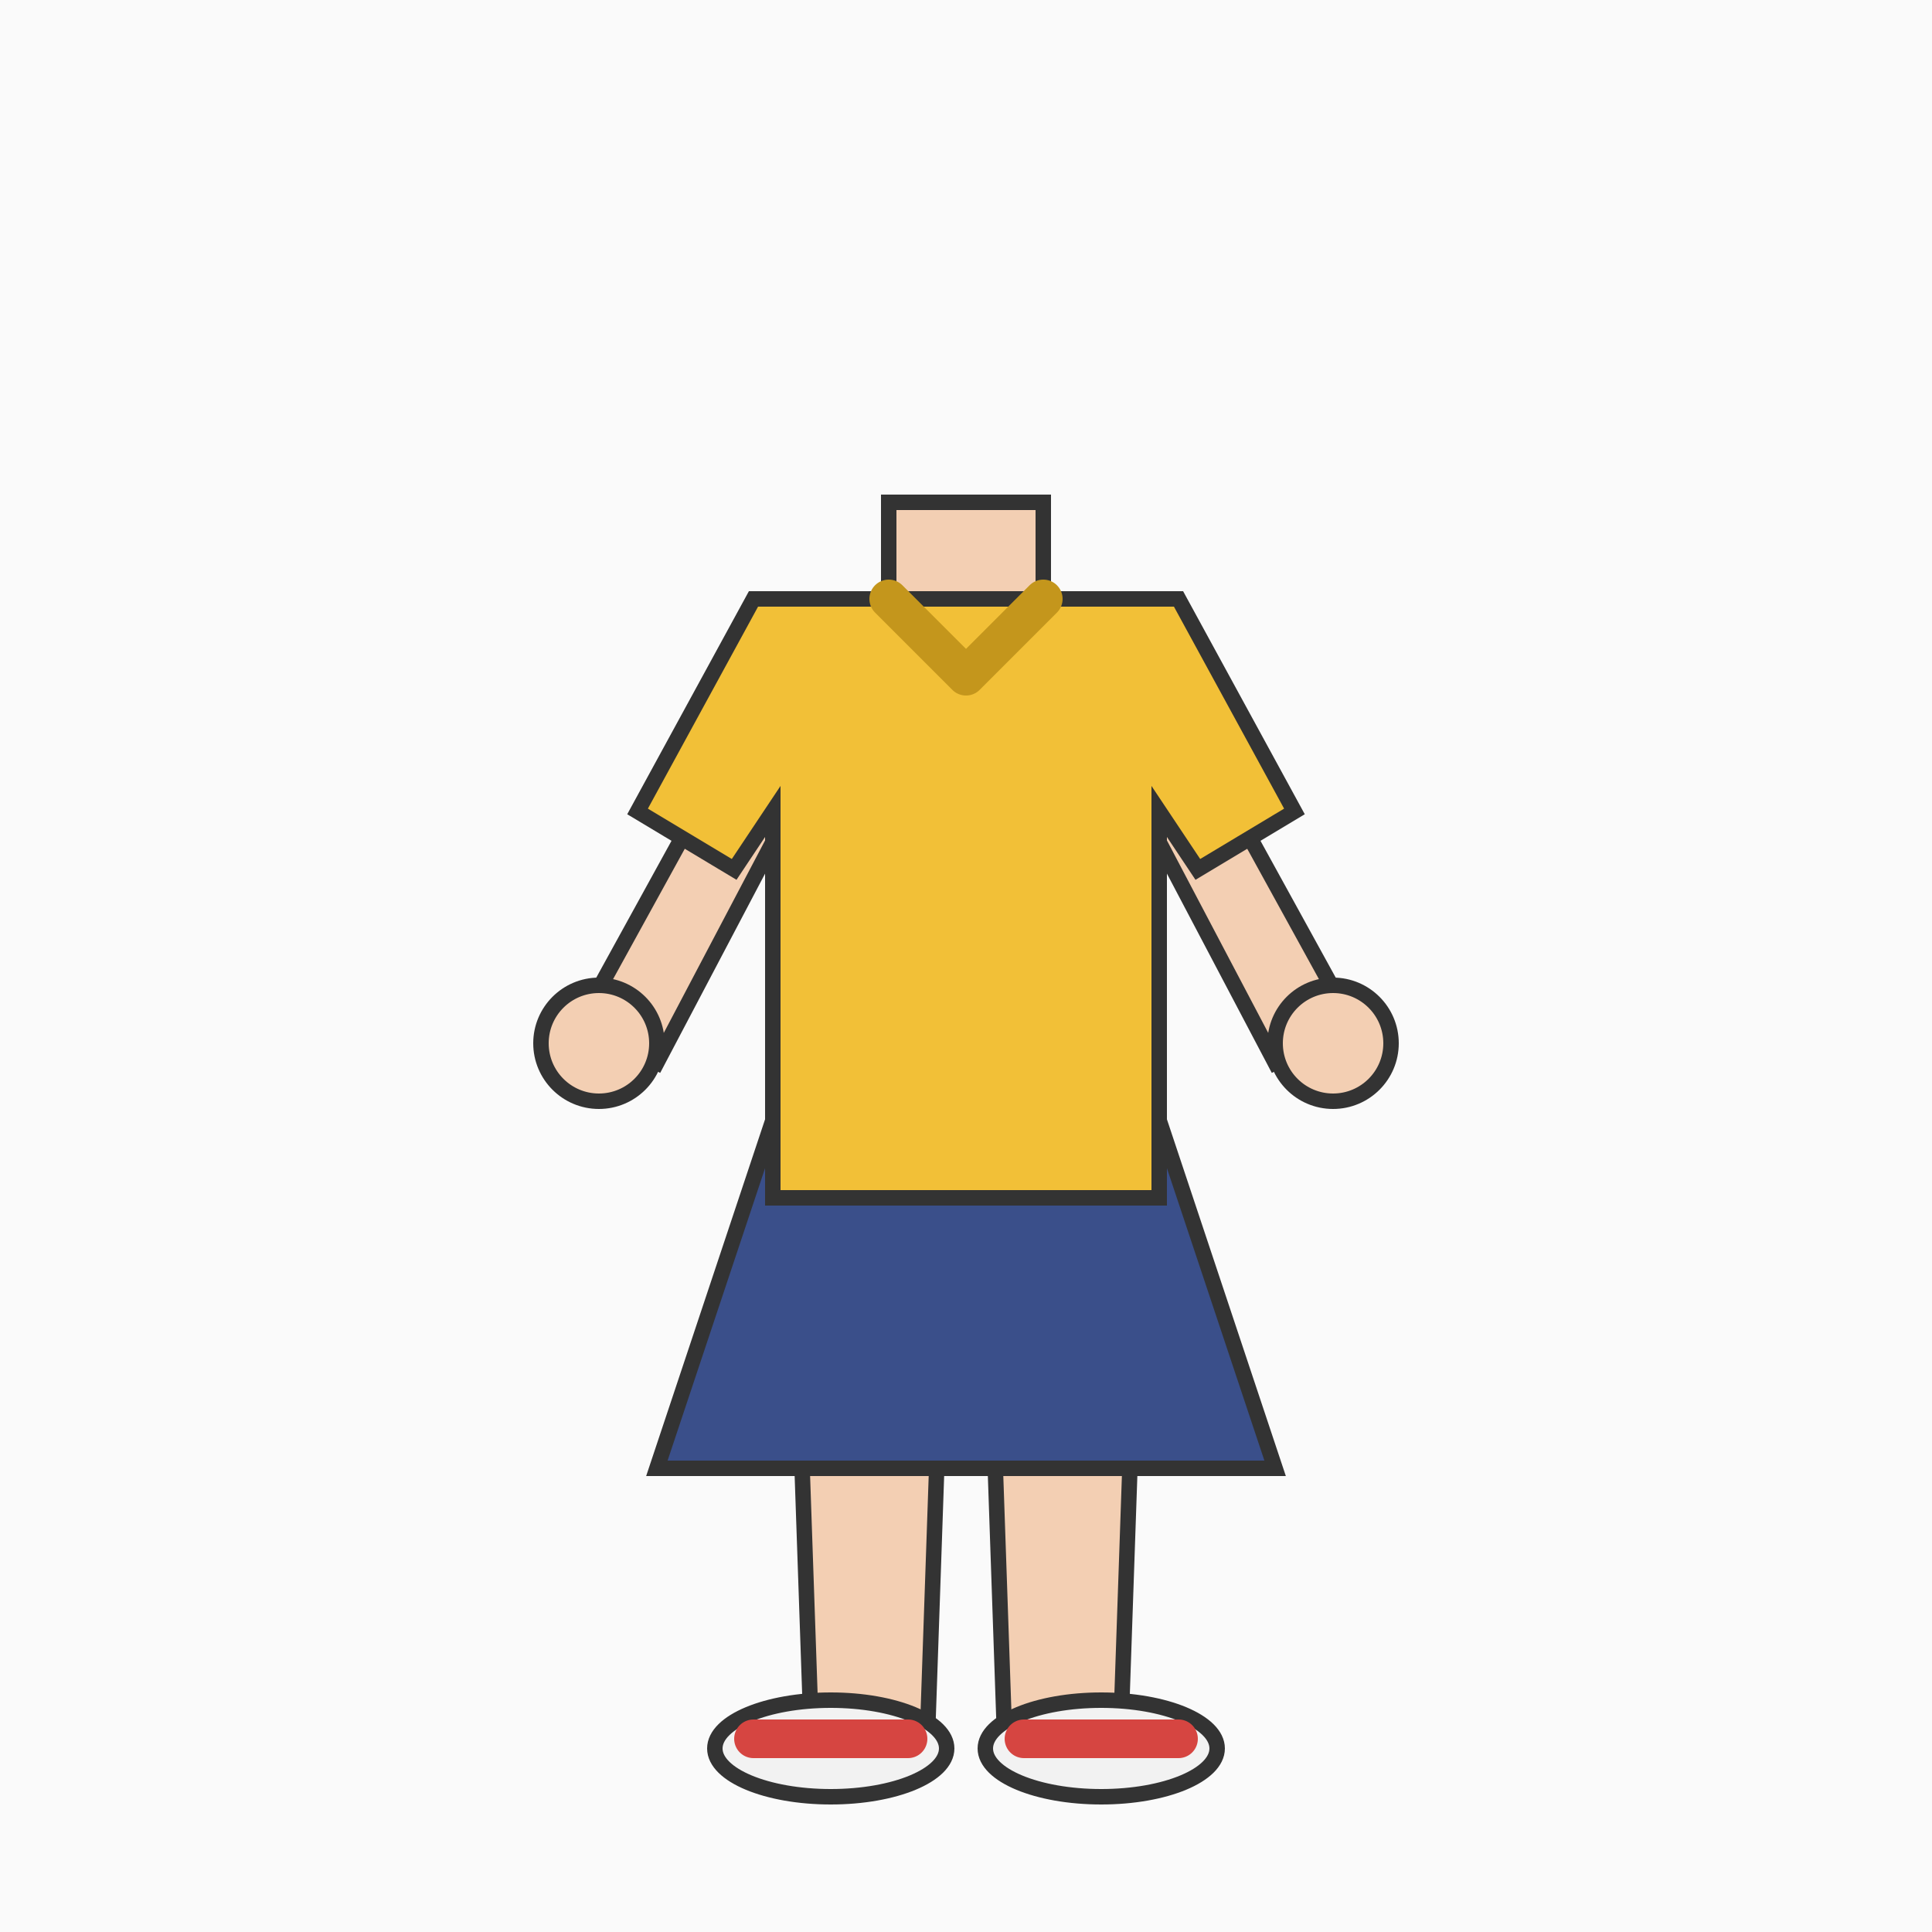
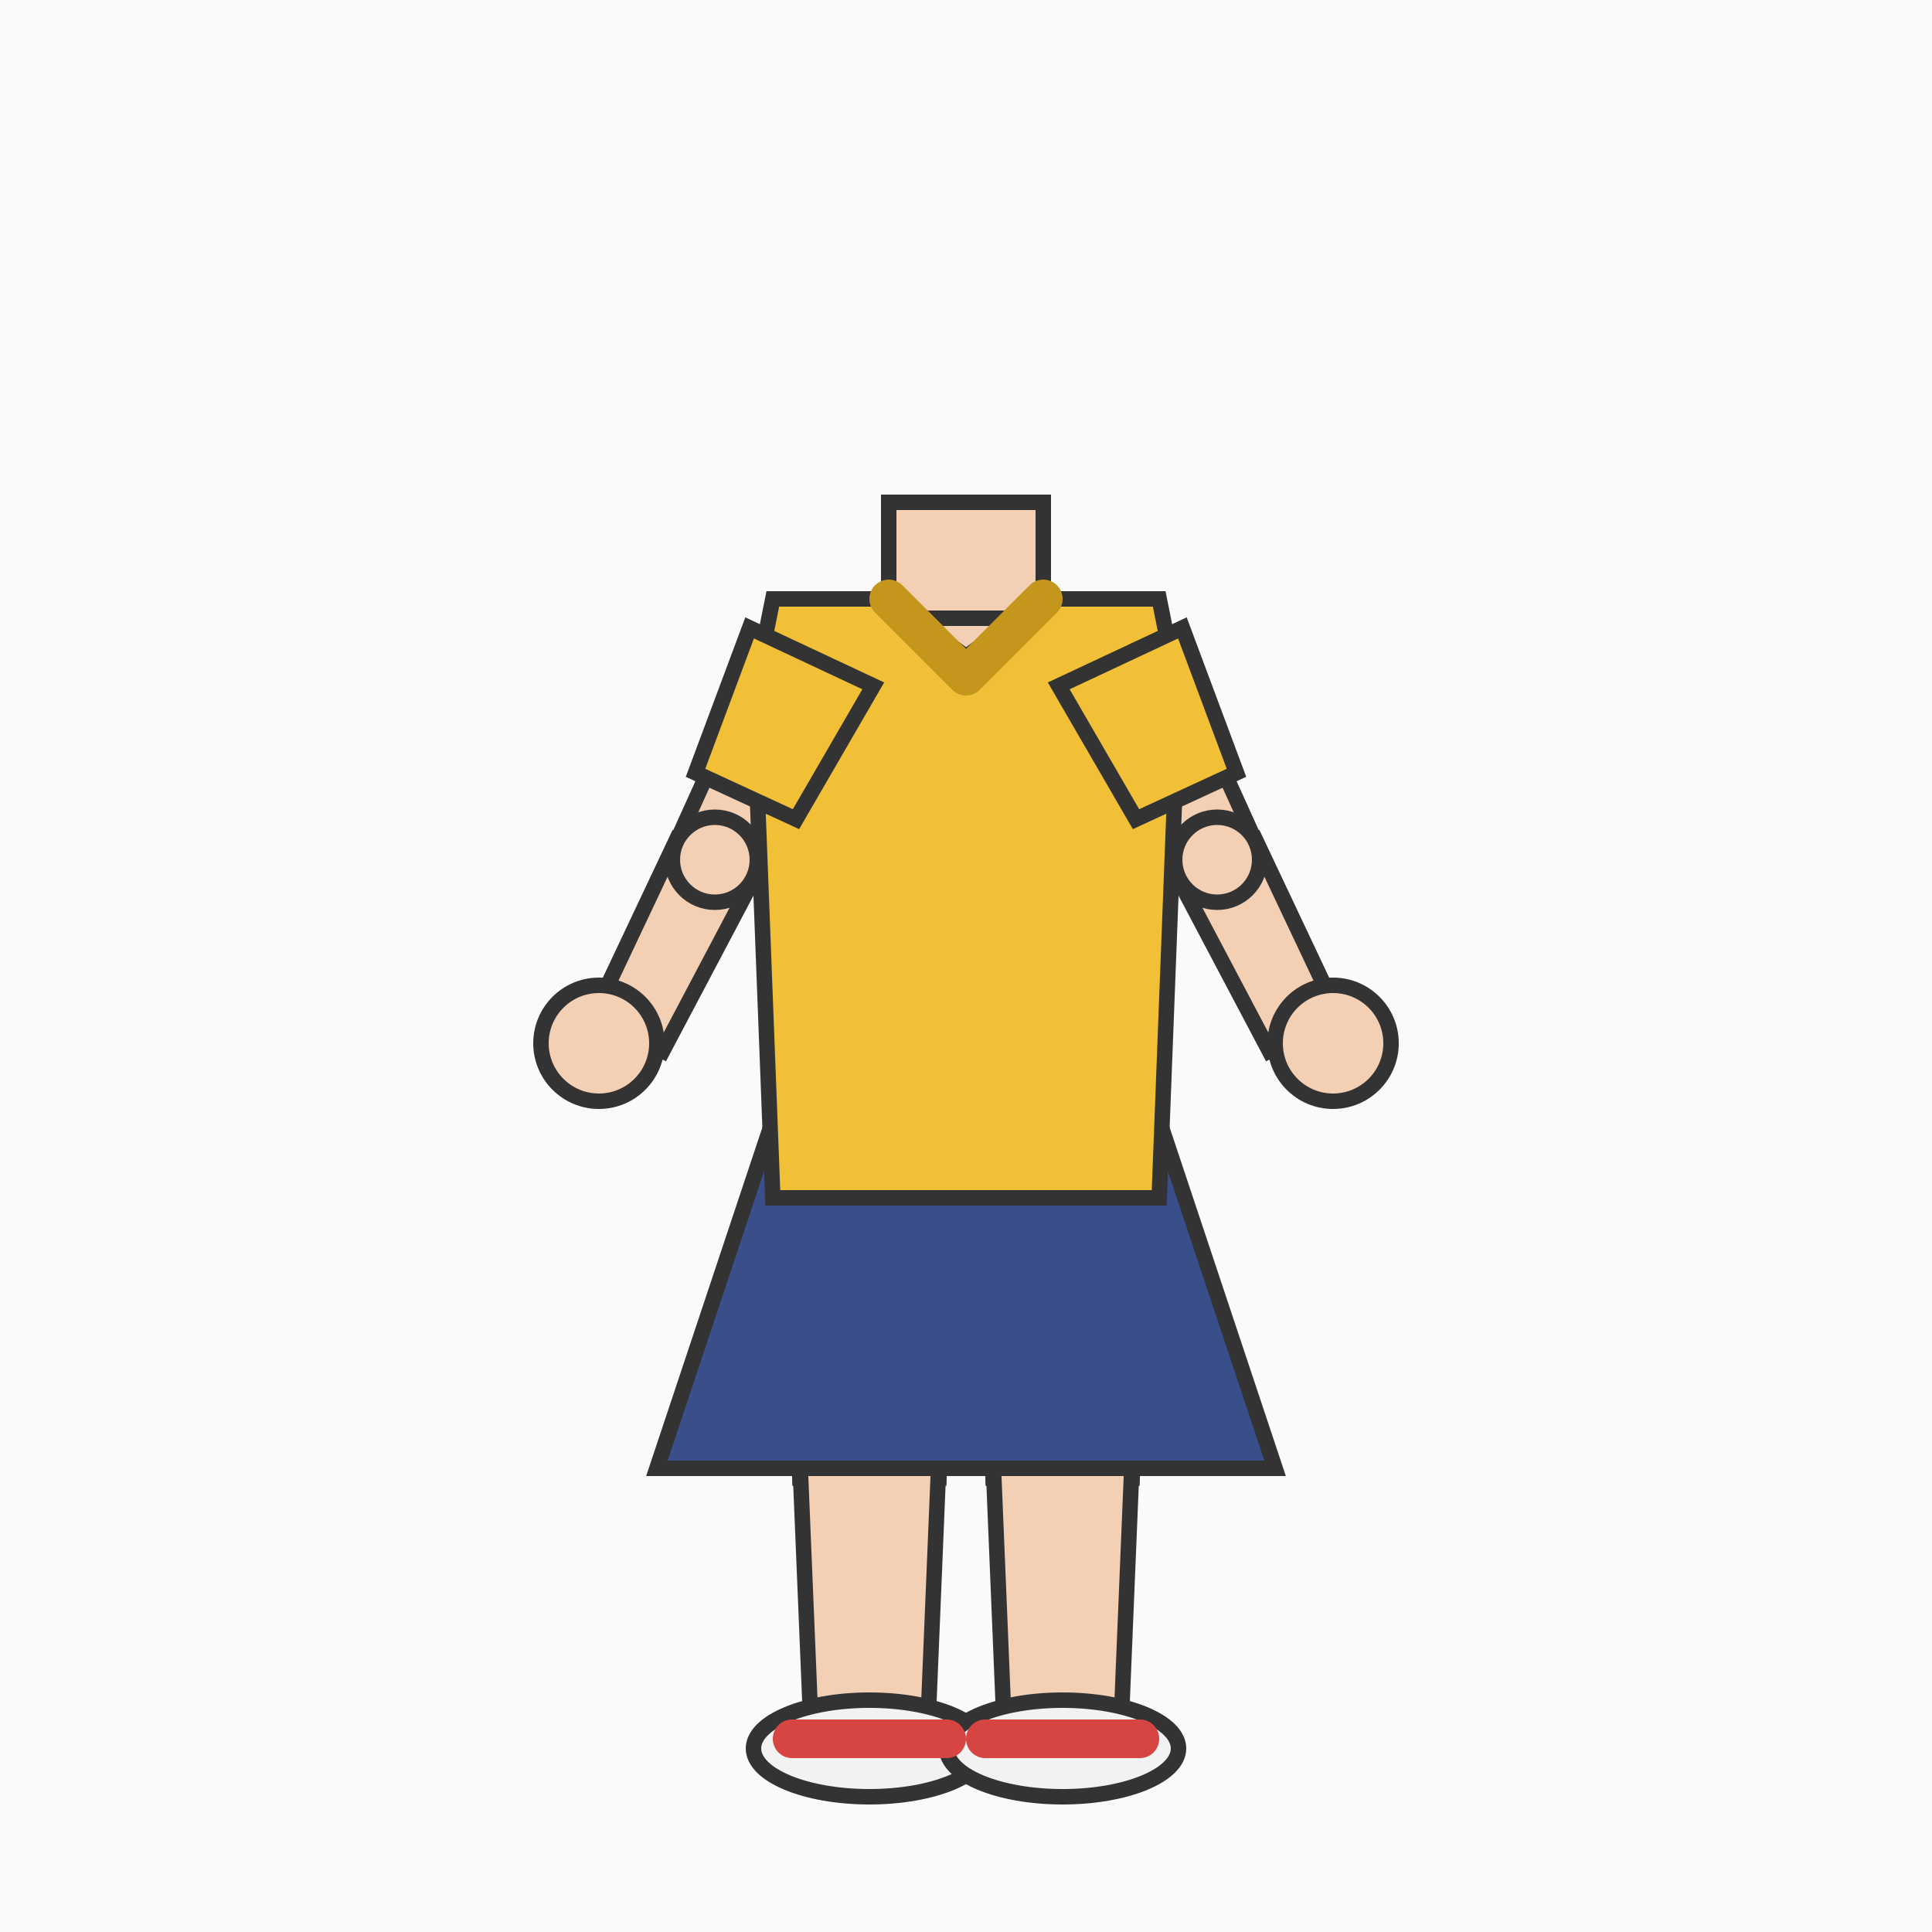
<svg xmlns="http://www.w3.org/2000/svg" viewBox="0 0 100 100" width="200" height="200">
  <rect width="100" height="100" fill="#fafafa" />
  <rect x="46" y="26" width="8" height="8" fill="#F3CFB3" stroke="#333" stroke-width="0.8" />
  <rect x="40" y="32" width="20" height="30" fill="#F3CFB3" stroke="#333" stroke-width="0.8" />
-   <polygon points="41,33 44,36 34,55 30,53" fill="#F3CFB3" stroke="#333" stroke-width="0.8" />
-   <polygon points="70,53 66,55 56,36 59,33" fill="#F3CFB3" stroke="#333" stroke-width="0.8" />
-   <polygon points="41,61 49,61 48,90 42,90" fill="#F3CFB3" stroke="#333" stroke-width="0.8" />
-   <polygon points="58,90 52,90 51,61 59,61" fill="#F3CFB3" stroke="#333" stroke-width="0.8" />
+   <polygon points="39.8,33 35,43.6 39,45.4 44.2,35" fill="#F3CFB3" stroke="#333" stroke-width="0.8" />
+   <polygon points="55.8,35 61,45.4 65,43.6 60.2,33" fill="#F3CFB3" stroke="#333" stroke-width="0.8" />
+   <ellipse cx="42" cy="34" rx="2.6" ry="2.6" fill="#F3CFB3" stroke="#333" stroke-width="0.8" />
+   <ellipse cx="58" cy="34" rx="2.6" ry="2.6" fill="#F3CFB3" stroke="#333" stroke-width="0.8" />
+   <polygon points="35,43.5 30.7,52.6 34.3,54.4 39,45.5" fill="#F3CFB3" stroke="#333" stroke-width="0.8" />
+   <polygon points="61,45.5 65.7,54.4 69.3,52.6 65,43.5" fill="#F3CFB3" stroke="#333" stroke-width="0.8" />
+   <ellipse cx="37" cy="44.5" rx="2.2" ry="2.2" fill="#F3CFB3" stroke="#333" stroke-width="0.8" />
+   <ellipse cx="63" cy="44.5" rx="2.2" ry="2.2" fill="#F3CFB3" stroke="#333" stroke-width="0.8" />
+   <polygon points="41,61 49,61 48.6,76.5 41.4,76.5" fill="#F3CFB3" stroke="#333" stroke-width="0.8" />
+   <polygon points="58.6,76.5 51.4,76.5 51,61 59,61" fill="#F3CFB3" stroke="#333" stroke-width="0.8" />
+   <ellipse cx="45" cy="76" rx="3.6" ry="3.6" fill="#F3CFB3" stroke="#333" stroke-width="0.8" />
+   <ellipse cx="55" cy="76" rx="3.6" ry="3.6" fill="#F3CFB3" stroke="#333" stroke-width="0.8" />
+   <polygon points="41.4,75.5 48.6,75.5 48,90 42,90" fill="#F3CFB3" stroke="#333" stroke-width="0.8" />
+   <polygon points="58,90 52,90 51.4,75.5 58.6,75.5" fill="#F3CFB3" stroke="#333" stroke-width="0.8" />
  <ellipse cx="31" cy="54" rx="3" ry="3" fill="#F3CFB3" stroke="#333" stroke-width="0.8" />
  <ellipse cx="69" cy="54" rx="3" ry="3" fill="#F3CFB3" stroke="#333" stroke-width="0.8" />
  <polygon points="40,58 60,58 66,76 34,76" fill="#3A4F8A" stroke="#333" stroke-width="0.8" />
-   <ellipse cx="43" cy="90.5" rx="6" ry="2.5" fill="#F2F2F2" stroke="#333" stroke-width="0.8" />
-   <ellipse cx="57" cy="90.5" rx="6" ry="2.5" fill="#F2F2F2" stroke="#333" stroke-width="0.8" />
-   <polyline points="39,90 47,90" fill="none" stroke="#D64541" stroke-width="2" stroke-linecap="round" stroke-linejoin="round" />
-   <polyline points="53,90 61,90" fill="none" stroke="#D64541" stroke-width="2" stroke-linecap="round" stroke-linejoin="round" />
-   <polygon points="39,31 33,42 38,45 40,42 40,62 60,62 60,42 62,45 67,42 61,31" fill="#F2C037" stroke="#333" stroke-width="0.8" />
+   <ellipse cx="45" cy="90.5" rx="6" ry="2.5" fill="#F2F2F2" stroke="#333" stroke-width="0.8" />
+   <ellipse cx="55" cy="90.5" rx="6" ry="2.5" fill="#F2F2F2" stroke="#333" stroke-width="0.8" />
+   <polyline points="41,90 49,90" fill="none" stroke="#D64541" stroke-width="2" stroke-linecap="round" stroke-linejoin="round" />
+   <polyline points="51,90 59,90" fill="none" stroke="#D64541" stroke-width="2" stroke-linecap="round" stroke-linejoin="round" />
+   <polygon points="40,31 46,31 50,34 54,31 60,31 61,36 60,62 40,62 39,36" fill="#F2C037" stroke="#333" stroke-width="0.8" />
+   <polygon points="38.8,32.5 36,40 41.2,42.4 45.2,35.5" fill="#F2C037" stroke="#333" stroke-width="0.8" />
+   <polygon points="54.8,35.5 58.8,42.4 64,40 61.2,32.5" fill="#F2C037" stroke="#333" stroke-width="0.8" />
  <polyline points="46,31 50,35 54,31" fill="none" stroke="#C4961C" stroke-width="2" stroke-linecap="round" stroke-linejoin="round" />
</svg>
